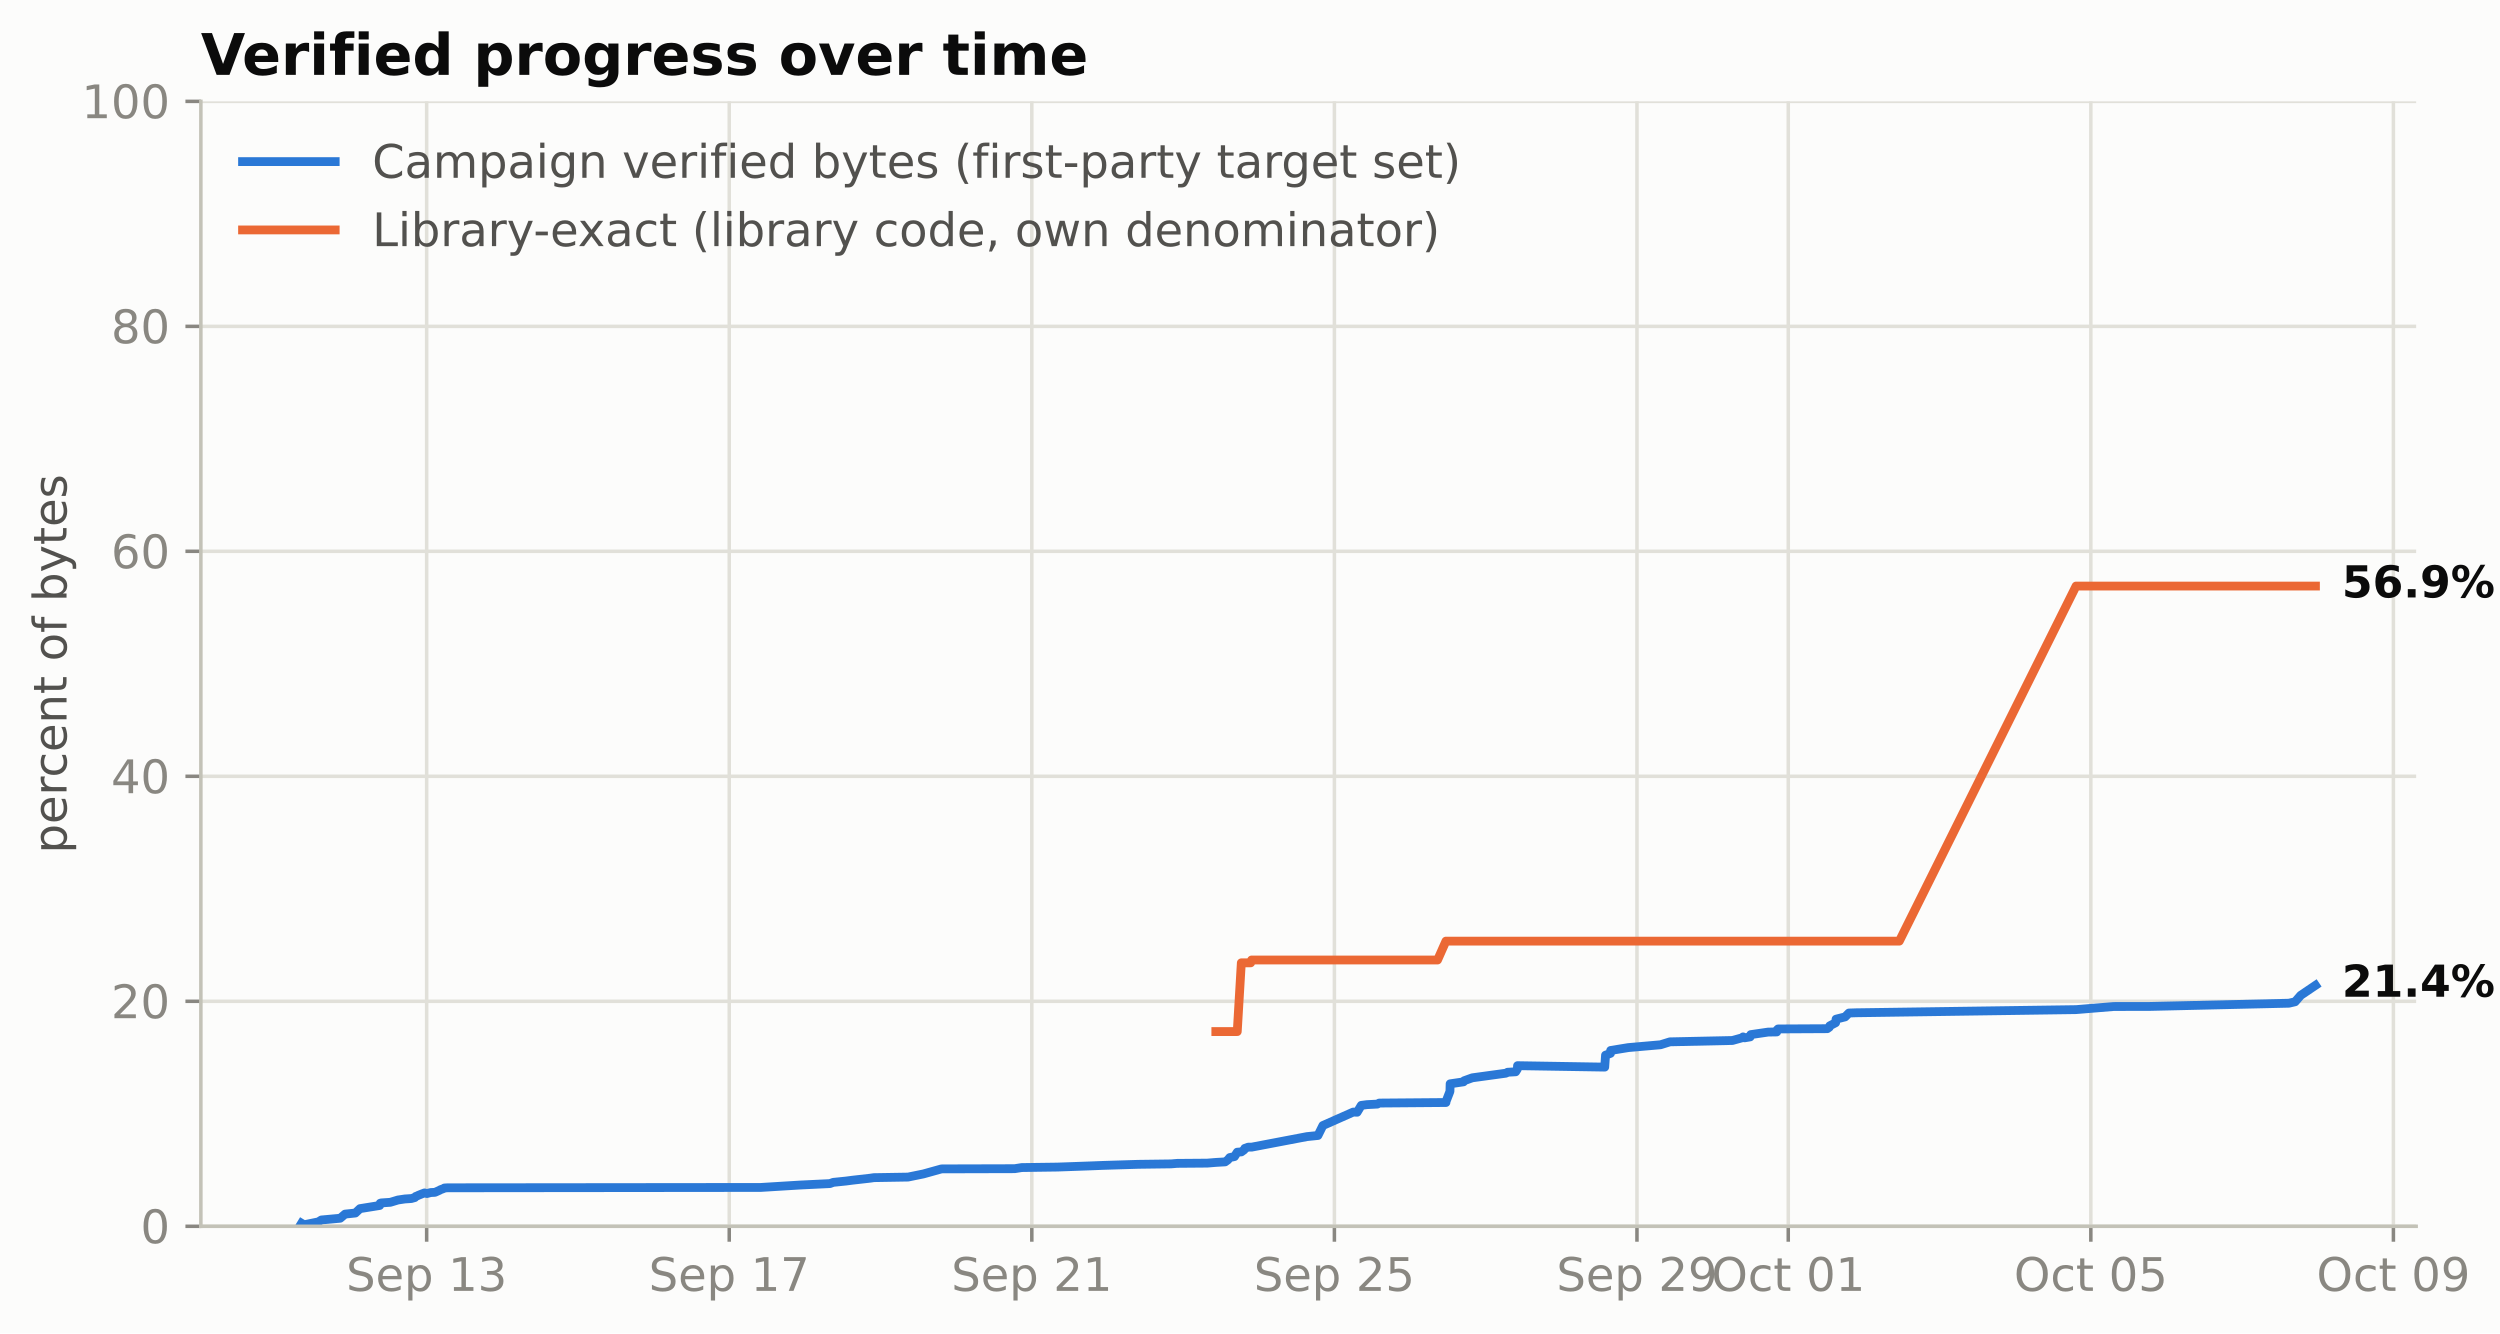
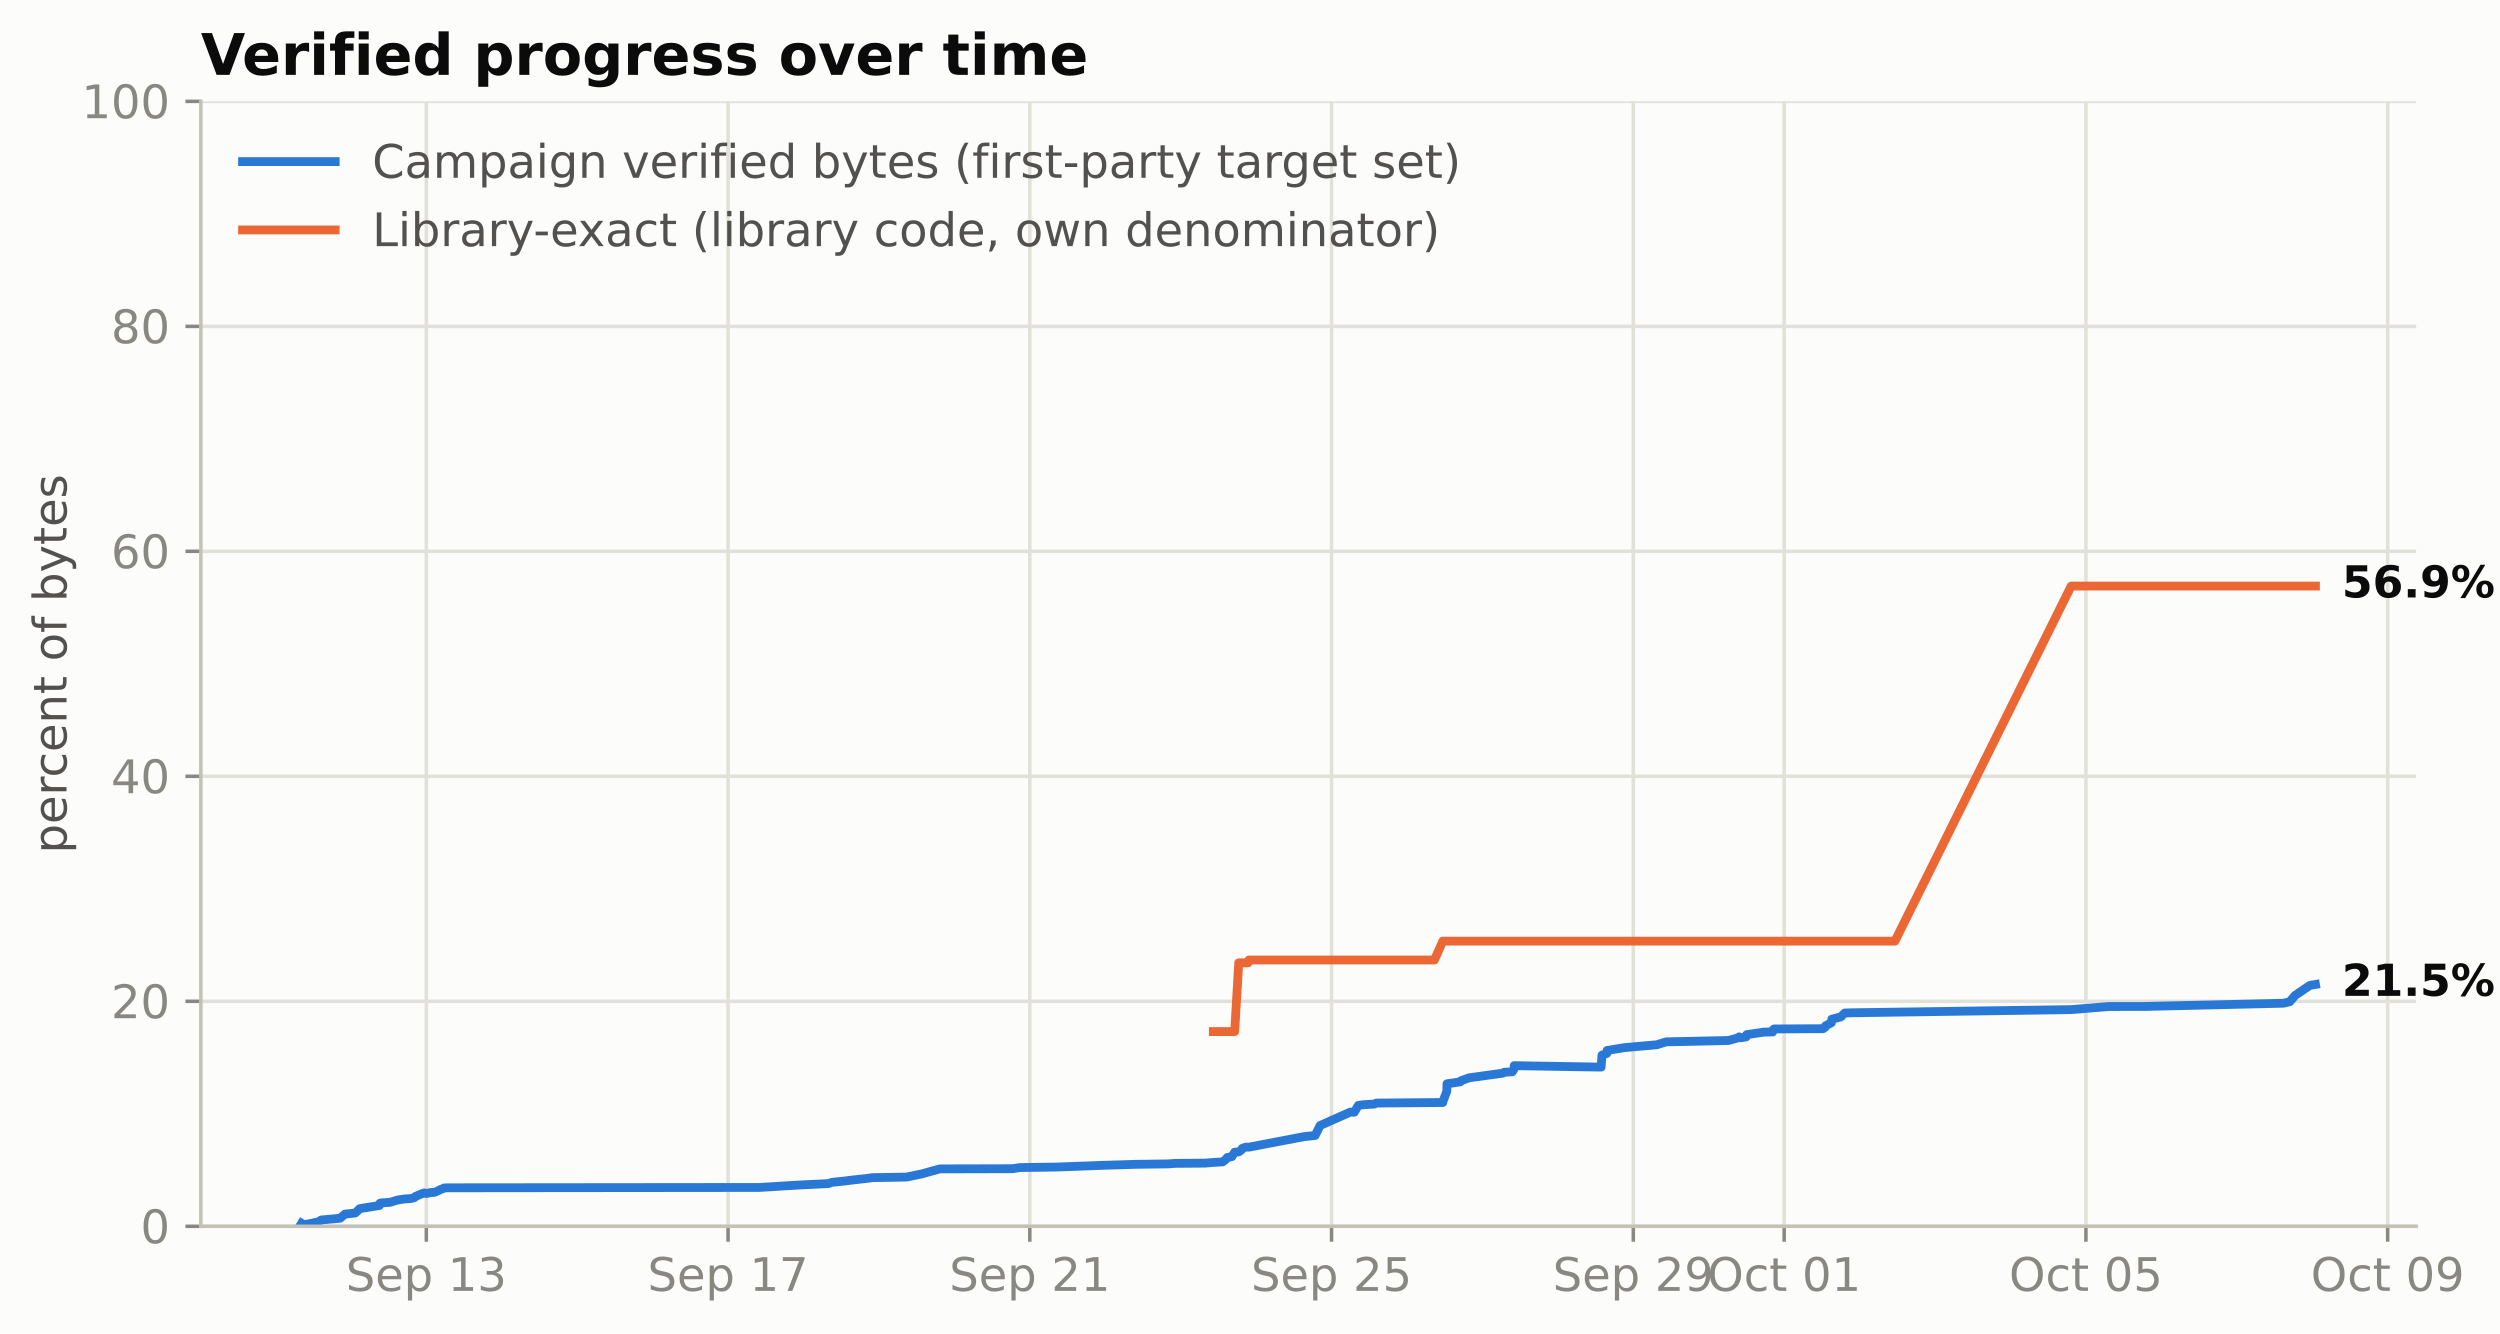
<svg xmlns="http://www.w3.org/2000/svg" xmlns:xlink="http://www.w3.org/1999/xlink" width="566.745pt" height="302.26pt" viewBox="0 0 566.745 302.26" version="1.1">
  <defs>
    <style type="text/css">*{stroke-linejoin: round; stroke-linecap: butt}</style>
  </defs>
  <g id="figure_1">
    <g id="patch_1">
      <path d="M 0 302.26  L 566.745 302.26  L 566.745 0  L 0 0  z " style="fill: #fcfcfb" />
    </g>
    <g id="axes_1">
      <g id="patch_2">
        <path d="M 45.536 278  L 547.736 278  L 547.736 22.976  L 45.536 22.976  z " style="fill: #fcfcfb" />
      </g>
      <g id="matplotlib.axis_1">
        <g id="xtick_1">
          <g id="line2d_1">
-             <path d="M 96.723 278  L 96.723 22.976  " clip-path="url(#pf7d3f120eb)" style="fill: none; stroke: #e1e0d9; stroke-width: 0.8; stroke-linecap: square" />
+             <path d="M 96.645 278  L 96.645 22.976  " clip-path="url(#pf7d3f120eb)" style="fill: none; stroke: #e1e0d9; stroke-width: 0.8; stroke-linecap: square" />
          </g>
          <g id="line2d_2">
            <defs>
              <path id="mc9588ca993" d="M 0 0  L 0 3.5  " style="stroke: #898781; stroke-width: 0.8" />
            </defs>
            <g>
-               <use xlink:href="#mc9588ca993" x="96.723" y="278" style="fill: #898781; stroke: #898781; stroke-width: 0.8" />
+               <use xlink:href="#mc9588ca993" x="96.645" y="278" style="fill: #898781; stroke: #898781; stroke-width: 0.8" />
            </g>
          </g>
          <g id="text_1">
-             <text style="font-size: 10.5px; font-family: 'Segoe UI', 'DejaVu Sans', 'Bitstream Vera Sans', 'Computer Modern Sans Serif', 'Lucida Grande', 'Verdana', 'Geneva', 'Lucid', 'Arial', 'Helvetica', 'Avant Garde', sans-serif; text-anchor: middle; fill: #898781" x="96.723" y="292.645" transform="rotate(-0 96.72308 292.6447)">Sep 13</text>
+             <text style="font-size: 10.5px; font-family: 'Segoe UI', 'DejaVu Sans', 'Bitstream Vera Sans', 'Computer Modern Sans Serif', 'Lucida Grande', 'Verdana', 'Geneva', 'Lucid', 'Arial', 'Helvetica', 'Avant Garde', sans-serif; text-anchor: middle; fill: #898781" x="96.645" y="292.645" transform="rotate(-0 96.64514 292.6447)">Sep 13</text>
          </g>
        </g>
        <g id="xtick_2">
          <g id="line2d_3">
-             <path d="M 165.317 278  L 165.317 22.976  " clip-path="url(#pf7d3f120eb)" style="fill: none; stroke: #e1e0d9; stroke-width: 0.8; stroke-linecap: square" />
+             <path d="M 165.05 278  L 165.05 22.976  " clip-path="url(#pf7d3f120eb)" style="fill: none; stroke: #e1e0d9; stroke-width: 0.8; stroke-linecap: square" />
          </g>
          <g id="line2d_4">
            <g>
-               <use xlink:href="#mc9588ca993" x="165.317" y="278" style="fill: #898781; stroke: #898781; stroke-width: 0.8" />
+               <use xlink:href="#mc9588ca993" x="165.05" y="278" style="fill: #898781; stroke: #898781; stroke-width: 0.8" />
            </g>
          </g>
          <g id="text_2">
-             <text style="font-size: 10.5px; font-family: 'Segoe UI', 'DejaVu Sans', 'Bitstream Vera Sans', 'Computer Modern Sans Serif', 'Lucida Grande', 'Verdana', 'Geneva', 'Lucid', 'Arial', 'Helvetica', 'Avant Garde', sans-serif; text-anchor: middle; fill: #898781" x="165.317" y="292.645" transform="rotate(-0 165.3166 292.6447)">Sep 17</text>
+             <text style="font-size: 10.5px; font-family: 'Segoe UI', 'DejaVu Sans', 'Bitstream Vera Sans', 'Computer Modern Sans Serif', 'Lucida Grande', 'Verdana', 'Geneva', 'Lucid', 'Arial', 'Helvetica', 'Avant Garde', sans-serif; text-anchor: middle; fill: #898781" x="165.05" y="292.645" transform="rotate(-0 165.0501 292.6447)">Sep 17</text>
          </g>
        </g>
        <g id="xtick_3">
          <g id="line2d_5">
-             <path d="M 233.91 278  L 233.91 22.976  " clip-path="url(#pf7d3f120eb)" style="fill: none; stroke: #e1e0d9; stroke-width: 0.8; stroke-linecap: square" />
+             <path d="M 233.455 278  L 233.455 22.976  " clip-path="url(#pf7d3f120eb)" style="fill: none; stroke: #e1e0d9; stroke-width: 0.8; stroke-linecap: square" />
          </g>
          <g id="line2d_6">
            <g>
-               <use xlink:href="#mc9588ca993" x="233.91" y="278" style="fill: #898781; stroke: #898781; stroke-width: 0.8" />
+               <use xlink:href="#mc9588ca993" x="233.455" y="278" style="fill: #898781; stroke: #898781; stroke-width: 0.8" />
            </g>
          </g>
          <g id="text_3">
-             <text style="font-size: 10.5px; font-family: 'Segoe UI', 'DejaVu Sans', 'Bitstream Vera Sans', 'Computer Modern Sans Serif', 'Lucida Grande', 'Verdana', 'Geneva', 'Lucid', 'Arial', 'Helvetica', 'Avant Garde', sans-serif; text-anchor: middle; fill: #898781" x="233.91" y="292.645" transform="rotate(-0 233.9101 292.6447)">Sep 21</text>
+             <text style="font-size: 10.5px; font-family: 'Segoe UI', 'DejaVu Sans', 'Bitstream Vera Sans', 'Computer Modern Sans Serif', 'Lucida Grande', 'Verdana', 'Geneva', 'Lucid', 'Arial', 'Helvetica', 'Avant Garde', sans-serif; text-anchor: middle; fill: #898781" x="233.455" y="292.645" transform="rotate(-0 233.4551 292.6447)">Sep 21</text>
          </g>
        </g>
        <g id="xtick_4">
          <g id="line2d_7">
-             <path d="M 302.504 278  L 302.504 22.976  " clip-path="url(#pf7d3f120eb)" style="fill: none; stroke: #e1e0d9; stroke-width: 0.8; stroke-linecap: square" />
+             <path d="M 301.86 278  L 301.86 22.976  " clip-path="url(#pf7d3f120eb)" style="fill: none; stroke: #e1e0d9; stroke-width: 0.8; stroke-linecap: square" />
          </g>
          <g id="line2d_8">
            <g>
-               <use xlink:href="#mc9588ca993" x="302.504" y="278" style="fill: #898781; stroke: #898781; stroke-width: 0.8" />
+               <use xlink:href="#mc9588ca993" x="301.86" y="278" style="fill: #898781; stroke: #898781; stroke-width: 0.8" />
            </g>
          </g>
          <g id="text_4">
-             <text style="font-size: 10.5px; font-family: 'Segoe UI', 'DejaVu Sans', 'Bitstream Vera Sans', 'Computer Modern Sans Serif', 'Lucida Grande', 'Verdana', 'Geneva', 'Lucid', 'Arial', 'Helvetica', 'Avant Garde', sans-serif; text-anchor: middle; fill: #898781" x="302.504" y="292.645" transform="rotate(-0 302.5036 292.6447)">Sep 25</text>
+             <text style="font-size: 10.5px; font-family: 'Segoe UI', 'DejaVu Sans', 'Bitstream Vera Sans', 'Computer Modern Sans Serif', 'Lucida Grande', 'Verdana', 'Geneva', 'Lucid', 'Arial', 'Helvetica', 'Avant Garde', sans-serif; text-anchor: middle; fill: #898781" x="301.86" y="292.645" transform="rotate(-0 301.8601 292.6447)">Sep 25</text>
          </g>
        </g>
        <g id="xtick_5">
          <g id="line2d_9">
-             <path d="M 371.097 278  L 371.097 22.976  " clip-path="url(#pf7d3f120eb)" style="fill: none; stroke: #e1e0d9; stroke-width: 0.8; stroke-linecap: square" />
+             <path d="M 370.265 278  L 370.265 22.976  " clip-path="url(#pf7d3f120eb)" style="fill: none; stroke: #e1e0d9; stroke-width: 0.8; stroke-linecap: square" />
          </g>
          <g id="line2d_10">
            <g>
-               <use xlink:href="#mc9588ca993" x="371.097" y="278" style="fill: #898781; stroke: #898781; stroke-width: 0.8" />
+               <use xlink:href="#mc9588ca993" x="370.265" y="278" style="fill: #898781; stroke: #898781; stroke-width: 0.8" />
            </g>
          </g>
          <g id="text_5">
-             <text style="font-size: 10.5px; font-family: 'Segoe UI', 'DejaVu Sans', 'Bitstream Vera Sans', 'Computer Modern Sans Serif', 'Lucida Grande', 'Verdana', 'Geneva', 'Lucid', 'Arial', 'Helvetica', 'Avant Garde', sans-serif; text-anchor: middle; fill: #898781" x="371.097" y="292.645" transform="rotate(-0 371.097 292.6447)">Sep 29</text>
+             <text style="font-size: 10.5px; font-family: 'Segoe UI', 'DejaVu Sans', 'Bitstream Vera Sans', 'Computer Modern Sans Serif', 'Lucida Grande', 'Verdana', 'Geneva', 'Lucid', 'Arial', 'Helvetica', 'Avant Garde', sans-serif; text-anchor: middle; fill: #898781" x="370.265" y="292.645" transform="rotate(-0 370.2651 292.6447)">Sep 29</text>
          </g>
        </g>
        <g id="xtick_6">
          <g id="line2d_11">
-             <path d="M 405.394 278  L 405.394 22.976  " clip-path="url(#pf7d3f120eb)" style="fill: none; stroke: #e1e0d9; stroke-width: 0.8; stroke-linecap: square" />
+             <path d="M 404.468 278  L 404.468 22.976  " clip-path="url(#pf7d3f120eb)" style="fill: none; stroke: #e1e0d9; stroke-width: 0.8; stroke-linecap: square" />
          </g>
          <g id="line2d_12">
            <g>
-               <use xlink:href="#mc9588ca993" x="405.394" y="278" style="fill: #898781; stroke: #898781; stroke-width: 0.8" />
+               <use xlink:href="#mc9588ca993" x="404.468" y="278" style="fill: #898781; stroke: #898781; stroke-width: 0.8" />
            </g>
          </g>
          <g id="text_6">
-             <text style="font-size: 10.5px; font-family: 'Segoe UI', 'DejaVu Sans', 'Bitstream Vera Sans', 'Computer Modern Sans Serif', 'Lucida Grande', 'Verdana', 'Geneva', 'Lucid', 'Arial', 'Helvetica', 'Avant Garde', sans-serif; text-anchor: middle; fill: #898781" x="405.394" y="292.645" transform="rotate(-0 405.3938 292.6447)">Oct 01</text>
+             <text style="font-size: 10.5px; font-family: 'Segoe UI', 'DejaVu Sans', 'Bitstream Vera Sans', 'Computer Modern Sans Serif', 'Lucida Grande', 'Verdana', 'Geneva', 'Lucid', 'Arial', 'Helvetica', 'Avant Garde', sans-serif; text-anchor: middle; fill: #898781" x="404.468" y="292.645" transform="rotate(-0 404.4676 292.6447)">Oct 01</text>
          </g>
        </g>
        <g id="xtick_7">
          <g id="line2d_13">
-             <path d="M 473.987 278  L 473.987 22.976  " clip-path="url(#pf7d3f120eb)" style="fill: none; stroke: #e1e0d9; stroke-width: 0.8; stroke-linecap: square" />
+             <path d="M 472.873 278  L 472.873 22.976  " clip-path="url(#pf7d3f120eb)" style="fill: none; stroke: #e1e0d9; stroke-width: 0.8; stroke-linecap: square" />
          </g>
          <g id="line2d_14">
            <g>
-               <use xlink:href="#mc9588ca993" x="473.987" y="278" style="fill: #898781; stroke: #898781; stroke-width: 0.8" />
+               <use xlink:href="#mc9588ca993" x="472.873" y="278" style="fill: #898781; stroke: #898781; stroke-width: 0.8" />
            </g>
          </g>
          <g id="text_7">
-             <text style="font-size: 10.5px; font-family: 'Segoe UI', 'DejaVu Sans', 'Bitstream Vera Sans', 'Computer Modern Sans Serif', 'Lucida Grande', 'Verdana', 'Geneva', 'Lucid', 'Arial', 'Helvetica', 'Avant Garde', sans-serif; text-anchor: middle; fill: #898781" x="473.987" y="292.645" transform="rotate(-0 473.9873 292.6447)">Oct 05</text>
+             <text style="font-size: 10.5px; font-family: 'Segoe UI', 'DejaVu Sans', 'Bitstream Vera Sans', 'Computer Modern Sans Serif', 'Lucida Grande', 'Verdana', 'Geneva', 'Lucid', 'Arial', 'Helvetica', 'Avant Garde', sans-serif; text-anchor: middle; fill: #898781" x="472.873" y="292.645" transform="rotate(-0 472.8725 292.6447)">Oct 05</text>
          </g>
        </g>
        <g id="xtick_8">
          <g id="line2d_15">
-             <path d="M 542.581 278  L 542.581 22.976  " clip-path="url(#pf7d3f120eb)" style="fill: none; stroke: #e1e0d9; stroke-width: 0.8; stroke-linecap: square" />
+             <path d="M 541.278 278  L 541.278 22.976  " clip-path="url(#pf7d3f120eb)" style="fill: none; stroke: #e1e0d9; stroke-width: 0.8; stroke-linecap: square" />
          </g>
          <g id="line2d_16">
            <g>
-               <use xlink:href="#mc9588ca993" x="542.581" y="278" style="fill: #898781; stroke: #898781; stroke-width: 0.8" />
+               <use xlink:href="#mc9588ca993" x="541.278" y="278" style="fill: #898781; stroke: #898781; stroke-width: 0.8" />
            </g>
          </g>
          <g id="text_8">
-             <text style="font-size: 10.5px; font-family: 'Segoe UI', 'DejaVu Sans', 'Bitstream Vera Sans', 'Computer Modern Sans Serif', 'Lucida Grande', 'Verdana', 'Geneva', 'Lucid', 'Arial', 'Helvetica', 'Avant Garde', sans-serif; text-anchor: middle; fill: #898781" x="542.581" y="292.645" transform="rotate(-0 542.5808 292.6447)">Oct 09</text>
+             <text style="font-size: 10.5px; font-family: 'Segoe UI', 'DejaVu Sans', 'Bitstream Vera Sans', 'Computer Modern Sans Serif', 'Lucida Grande', 'Verdana', 'Geneva', 'Lucid', 'Arial', 'Helvetica', 'Avant Garde', sans-serif; text-anchor: middle; fill: #898781" x="541.278" y="292.645" transform="rotate(-0 541.2775 292.6447)">Oct 09</text>
          </g>
        </g>
      </g>
      <g id="matplotlib.axis_2">
        <g id="ytick_1">
          <g id="line2d_17">
            <path d="M 45.536 278  L 547.736 278  " clip-path="url(#pf7d3f120eb)" style="fill: none; stroke: #e1e0d9; stroke-width: 0.8; stroke-linecap: square" />
          </g>
          <g id="line2d_18">
            <defs>
              <path id="mee49852863" d="M 0 0  L -3.5 0  " style="stroke: #898781; stroke-width: 0.8" />
            </defs>
            <g>
              <use xlink:href="#mee49852863" x="45.536" y="278" style="fill: #898781; stroke: #898781; stroke-width: 0.8" />
            </g>
          </g>
          <g id="text_9">
            <text style="font-size: 10.5px; font-family: 'Segoe UI', 'DejaVu Sans', 'Bitstream Vera Sans', 'Computer Modern Sans Serif', 'Lucida Grande', 'Verdana', 'Geneva', 'Lucid', 'Arial', 'Helvetica', 'Avant Garde', sans-serif; text-anchor: end; fill: #898781" x="38.536" y="281.823" transform="rotate(-0 38.53609 281.8225)">0</text>
          </g>
        </g>
        <g id="ytick_2">
          <g id="line2d_19">
            <path d="M 45.536 226.996  L 547.736 226.996  " clip-path="url(#pf7d3f120eb)" style="fill: none; stroke: #e1e0d9; stroke-width: 0.8; stroke-linecap: square" />
          </g>
          <g id="line2d_20">
            <g>
              <use xlink:href="#mee49852863" x="45.536" y="226.996" style="fill: #898781; stroke: #898781; stroke-width: 0.8" />
            </g>
          </g>
          <g id="text_10">
            <text style="font-size: 10.5px; font-family: 'Segoe UI', 'DejaVu Sans', 'Bitstream Vera Sans', 'Computer Modern Sans Serif', 'Lucida Grande', 'Verdana', 'Geneva', 'Lucid', 'Arial', 'Helvetica', 'Avant Garde', sans-serif; text-anchor: end; fill: #898781" x="38.536" y="230.818" transform="rotate(-0 38.53609 230.8177)">20</text>
          </g>
        </g>
        <g id="ytick_3">
          <g id="line2d_21">
            <path d="M 45.536 175.991  L 547.736 175.991  " clip-path="url(#pf7d3f120eb)" style="fill: none; stroke: #e1e0d9; stroke-width: 0.8; stroke-linecap: square" />
          </g>
          <g id="line2d_22">
            <g>
              <use xlink:href="#mee49852863" x="45.536" y="175.991" style="fill: #898781; stroke: #898781; stroke-width: 0.8" />
            </g>
          </g>
          <g id="text_11">
            <text style="font-size: 10.5px; font-family: 'Segoe UI', 'DejaVu Sans', 'Bitstream Vera Sans', 'Computer Modern Sans Serif', 'Lucida Grande', 'Verdana', 'Geneva', 'Lucid', 'Arial', 'Helvetica', 'Avant Garde', sans-serif; text-anchor: end; fill: #898781" x="38.536" y="179.813" transform="rotate(-0 38.53609 179.813)">40</text>
          </g>
        </g>
        <g id="ytick_4">
          <g id="line2d_23">
            <path d="M 45.536 124.986  L 547.736 124.986  " clip-path="url(#pf7d3f120eb)" style="fill: none; stroke: #e1e0d9; stroke-width: 0.8; stroke-linecap: square" />
          </g>
          <g id="line2d_24">
            <g>
              <use xlink:href="#mee49852863" x="45.536" y="124.986" style="fill: #898781; stroke: #898781; stroke-width: 0.8" />
            </g>
          </g>
          <g id="text_12">
            <text style="font-size: 10.5px; font-family: 'Segoe UI', 'DejaVu Sans', 'Bitstream Vera Sans', 'Computer Modern Sans Serif', 'Lucida Grande', 'Verdana', 'Geneva', 'Lucid', 'Arial', 'Helvetica', 'Avant Garde', sans-serif; text-anchor: end; fill: #898781" x="38.536" y="128.808" transform="rotate(-0 38.53609 128.8082)">60</text>
          </g>
        </g>
        <g id="ytick_5">
          <g id="line2d_25">
            <path d="M 45.536 73.981  L 547.736 73.981  " clip-path="url(#pf7d3f120eb)" style="fill: none; stroke: #e1e0d9; stroke-width: 0.8; stroke-linecap: square" />
          </g>
          <g id="line2d_26">
            <g>
              <use xlink:href="#mee49852863" x="45.536" y="73.981" style="fill: #898781; stroke: #898781; stroke-width: 0.8" />
            </g>
          </g>
          <g id="text_13">
            <text style="font-size: 10.5px; font-family: 'Segoe UI', 'DejaVu Sans', 'Bitstream Vera Sans', 'Computer Modern Sans Serif', 'Lucida Grande', 'Verdana', 'Geneva', 'Lucid', 'Arial', 'Helvetica', 'Avant Garde', sans-serif; text-anchor: end; fill: #898781" x="38.536" y="77.803" transform="rotate(-0 38.53609 77.80335)">80</text>
          </g>
        </g>
        <g id="ytick_6">
          <g id="line2d_27">
            <path d="M 45.536 22.976  L 547.736 22.976  " clip-path="url(#pf7d3f120eb)" style="fill: none; stroke: #e1e0d9; stroke-width: 0.8; stroke-linecap: square" />
          </g>
          <g id="line2d_28">
            <g>
              <use xlink:href="#mee49852863" x="45.536" y="22.976" style="fill: #898781; stroke: #898781; stroke-width: 0.8" />
            </g>
          </g>
          <g id="text_14">
            <text style="font-size: 10.5px; font-family: 'Segoe UI', 'DejaVu Sans', 'Bitstream Vera Sans', 'Computer Modern Sans Serif', 'Lucida Grande', 'Verdana', 'Geneva', 'Lucid', 'Arial', 'Helvetica', 'Avant Garde', sans-serif; text-anchor: end; fill: #898781" x="38.536" y="26.799" transform="rotate(-0 38.53609 26.79855)">100</text>
          </g>
        </g>
        <g id="text_15">
          <text style="font-size: 10.5px; font-family: 'Segoe UI', 'DejaVu Sans', 'Bitstream Vera Sans', 'Computer Modern Sans Serif', 'Lucida Grande', 'Verdana', 'Geneva', 'Lucid', 'Arial', 'Helvetica', 'Avant Garde', sans-serif; text-anchor: middle; fill: #52514e" x="15.085" y="150.488" transform="rotate(-90 15.08484 150.4884)">percent of bytes</text>
        </g>
      </g>
      <g id="line2d_29">
-         <path d="M 68.363 277.312  L 68.972 277.682  L 69.128 277.615  L 72.185 276.993  L 72.856 276.565  L 77.128 276.172  L 78.228 275.236  L 80.564 274.989  L 81.603 273.997  L 86.074 273.28  L 86.186 272.775  L 86.435 272.701  L 88.488 272.561  L 90.213 272.038  L 91.765 271.806  L 93.233 271.706  L 94.034 271.487  L 94.233 271.237  L 94.585 271.107  L 94.804 270.992  L 95.662 270.646  L 96.224 270.436  L 96.8 270.574  L 97.644 270.35  L 98.608 270.299  L 99.606 269.85  L 99.85 269.704  L 100.609 269.429  L 100.742 269.319  L 101.486 269.271  L 172.479 269.192  L 181.316 268.649  L 188.138 268.317  L 188.91 268.037  L 191.794 267.741  L 193.279 267.547  L 197.304 267.09  L 198.1 266.971  L 205.847 266.841  L 209.347 266.126  L 213.355 265.009  L 213.607 264.984  L 230.023 264.938  L 231.619 264.686  L 239.707 264.573  L 247.211 264.306  L 250.106 264.193  L 258.016 263.951  L 265.504 263.849  L 266.862 263.734  L 273.682 263.678  L 275.626 263.518  L 277.737 263.395  L 278.329 262.967  L 278.787 262.416  L 279.85 262.197  L 280.483 261.199  L 281.406 261.133  L 282.024 260.682  L 282.194 260.337  L 282.961 260.057  L 283.731 260.057  L 296.282 257.667  L 298.776 257.412  L 299.894 255.153  L 306.787 252.098  L 307.66 252.144  L 308.595 250.59  L 309.869 250.422  L 312.241 250.295  L 312.668 250.063  L 327.793 249.935  L 327.817 249.693  L 328.699 247.418  L 328.744 245.699  L 331.775 245.25  L 331.927 245  L 333.765 244.337  L 341.419 243.287  L 341.769 243.077  L 343.595 242.973  L 343.975 242.371  L 344.027 241.586  L 363.785 241.912  L 363.971 239.206  L 365.092 238.796  L 365.134 238.14  L 369.141 237.487  L 376.442 236.845  L 378.567 236.184  L 392.738 235.876  L 395.107 235.218  L 395.156 235.062  L 395.484 235.274  L 396.751 235.062  L 396.895 234.547  L 400.835 233.971  L 402.785 233.94  L 402.805 233.537  L 403.082 233.262  L 414.24 233.2  L 414.703 232.869  L 414.802 232.55  L 416.131 231.854  L 416.229 231.043  L 418.276 230.528  L 419.149 229.65  L 420.824 229.594  L 470.642 228.878  L 479.186 228.174  L 487.379 228.159  L 518.885 227.427  L 520.299 227.098  L 521.565 225.641  L 524.909 223.379  L 524.909 223.379  " clip-path="url(#pf7d3f120eb)" style="fill: none; stroke: #2a78d6; stroke-width: 2; stroke-linecap: square" />
+         <path d="M 68.363 277.312  L 68.971 277.682  L 69.126 277.615  L 72.175 276.993  L 72.843 276.565  L 77.104 276.172  L 78.201 275.236  L 80.531 274.989  L 81.567 273.997  L 86.026 273.28  L 86.137 272.775  L 86.386 272.701  L 88.433 272.561  L 90.153 272.038  L 91.7 271.806  L 93.165 271.706  L 93.963 271.487  L 94.162 271.237  L 94.513 271.107  L 94.732 270.992  L 95.587 270.646  L 96.148 270.436  L 96.722 270.574  L 97.563 270.35  L 98.525 270.299  L 99.52 269.85  L 99.763 269.704  L 100.52 269.429  L 100.653 269.319  L 101.395 269.271  L 172.192 269.192  L 181.005 268.649  L 187.809 268.317  L 188.579 268.037  L 191.455 267.741  L 192.936 267.547  L 196.95 267.09  L 197.744 266.971  L 205.47 266.841  L 208.959 266.126  L 212.957 265.009  L 213.208 264.984  L 229.579 264.938  L 231.17 264.686  L 239.236 264.573  L 246.72 264.306  L 249.606 264.193  L 257.495 263.951  L 264.962 263.849  L 266.316 263.734  L 273.118 263.678  L 275.056 263.518  L 277.162 263.395  L 277.752 262.967  L 278.209 262.416  L 279.269 262.197  L 279.9 261.199  L 280.82 261.133  L 281.437 260.682  L 281.606 260.337  L 282.371 260.057  L 283.14 260.057  L 295.656 257.667  L 298.143 257.412  L 299.257 255.153  L 306.132 252.098  L 307.003 252.144  L 307.935 250.59  L 309.205 250.422  L 311.571 250.295  L 311.996 250.063  L 327.08 249.935  L 327.104 249.693  L 327.984 247.418  L 328.028 245.699  L 331.051 245.25  L 331.203 245  L 333.036 244.337  L 340.668 243.287  L 341.018 243.077  L 342.838 242.973  L 343.217 242.371  L 343.27 241.586  L 362.973 241.912  L 363.159 239.206  L 364.276 238.796  L 364.319 238.14  L 368.315 237.487  L 375.595 236.845  L 377.715 236.184  L 391.847 235.876  L 394.209 235.218  L 394.258 235.062  L 394.585 235.274  L 395.849 235.062  L 395.992 234.547  L 399.921 233.971  L 401.866 233.94  L 401.886 233.537  L 402.162 233.262  L 413.29 233.2  L 413.751 232.869  L 413.85 232.55  L 415.175 231.854  L 415.273 231.043  L 417.314 230.528  L 418.185 229.65  L 419.856 229.594  L 469.536 228.878  L 478.057 228.174  L 486.228 228.159  L 517.647 227.427  L 519.057 227.098  L 520.319 225.641  L 523.654 223.379  L 524.909 223.173  L 524.909 223.173  " clip-path="url(#pf7d3f120eb)" style="fill: none; stroke: #2a78d6; stroke-width: 2; stroke-linecap: square" />
      </g>
      <g id="line2d_30">
-         <path d="M 275.626 233.856  L 277.737 233.856  L 278.329 233.856  L 278.787 233.856  L 279.85 233.856  L 280.483 233.856  L 281.406 218.271  L 282.024 218.271  L 282.194 218.271  L 282.961 218.271  L 283.526 218.271  L 283.731 217.629  L 295.172 217.629  L 295.657 217.629  L 296.282 217.629  L 298.776 217.629  L 299.894 217.629  L 306.787 217.629  L 307.66 217.629  L 308.595 217.629  L 309.869 217.629  L 312.241 217.629  L 312.668 217.629  L 325.89 217.629  L 327.793 213.349  L 327.817 213.349  L 328.699 213.349  L 328.744 213.349  L 331.775 213.349  L 331.927 213.349  L 332.606 213.349  L 333.765 213.349  L 341.419 213.349  L 341.769 213.349  L 343.595 213.349  L 343.975 213.349  L 344.027 213.349  L 363.785 213.349  L 363.878 213.349  L 363.895 213.349  L 363.971 213.349  L 365.092 213.349  L 365.115 213.349  L 365.134 213.349  L 369.141 213.349  L 376.424 213.349  L 376.442 213.349  L 378.168 213.349  L 378.567 213.349  L 392.738 213.349  L 395.107 213.349  L 395.156 213.349  L 395.484 213.349  L 396.751 213.349  L 396.895 213.349  L 398.9 213.349  L 399.862 213.349  L 400.698 213.349  L 400.835 213.349  L 402.752 213.349  L 402.785 213.349  L 402.805 213.349  L 403.017 213.349  L 403.082 213.349  L 414.24 213.349  L 414.703 213.349  L 414.723 213.349  L 414.802 213.349  L 416.131 213.349  L 416.195 213.349  L 416.229 213.349  L 418.276 213.349  L 419.149 213.349  L 420.824 213.349  L 430.572 213.349  L 470.642 132.856  L 479.186 132.856  L 487.379 132.856  L 518.885 132.856  L 520.299 132.856  L 521.565 132.856  L 524.909 132.856  " clip-path="url(#pf7d3f120eb)" style="fill: none; stroke: #eb6834; stroke-width: 2; stroke-linecap: square" />
+         <path d="M 275.056 233.856  L 277.162 233.856  L 277.752 233.856  L 278.209 233.856  L 279.269 233.856  L 279.9 233.856  L 280.82 218.271  L 281.437 218.271  L 281.606 218.271  L 282.371 218.271  L 282.934 218.271  L 283.14 217.629  L 294.549 217.629  L 295.032 217.629  L 295.656 217.629  L 298.143 217.629  L 299.257 217.629  L 306.132 217.629  L 307.003 217.629  L 307.935 217.629  L 309.205 217.629  L 311.571 217.629  L 311.996 217.629  L 325.182 217.629  L 327.08 213.349  L 327.104 213.349  L 327.984 213.349  L 328.028 213.349  L 331.051 213.349  L 331.203 213.349  L 331.88 213.349  L 333.036 213.349  L 340.668 213.349  L 341.018 213.349  L 342.838 213.349  L 343.217 213.349  L 343.27 213.349  L 362.973 213.349  L 363.066 213.349  L 363.083 213.349  L 363.159 213.349  L 364.276 213.349  L 364.299 213.349  L 364.319 213.349  L 368.315 213.349  L 375.578 213.349  L 375.595 213.349  L 377.316 213.349  L 377.715 213.349  L 391.847 213.349  L 394.209 213.349  L 394.258 213.349  L 394.585 213.349  L 395.849 213.349  L 395.992 213.349  L 397.992 213.349  L 398.951 213.349  L 399.785 213.349  L 399.921 213.349  L 401.833 213.349  L 401.866 213.349  L 401.886 213.349  L 402.097 213.349  L 402.162 213.349  L 413.29 213.349  L 413.751 213.349  L 413.771 213.349  L 413.85 213.349  L 415.175 213.349  L 415.239 213.349  L 415.273 213.349  L 417.314 213.349  L 418.185 213.349  L 419.856 213.349  L 429.577 213.349  L 469.536 132.856  L 478.057 132.856  L 486.228 132.856  L 517.647 132.856  L 519.057 132.856  L 520.319 132.856  L 523.654 132.856  L 524.909 132.856  " clip-path="url(#pf7d3f120eb)" style="fill: none; stroke: #eb6834; stroke-width: 2; stroke-linecap: square" />
      </g>
      <g id="patch_3">
        <path d="M 45.536 278  L 45.536 22.976  " style="fill: none; stroke: #c3c2b7; stroke-width: 0.8; stroke-linejoin: miter; stroke-linecap: square" />
      </g>
      <g id="patch_4">
        <path d="M 45.536 278  L 547.736 278  " style="fill: none; stroke: #c3c2b7; stroke-width: 0.8; stroke-linejoin: miter; stroke-linecap: square" />
      </g>
      <g id="text_16">
-         <text style="font-weight: 700; font-size: 10px; font-family: 'Segoe UI', 'DejaVu Sans', 'Bitstream Vera Sans', 'Computer Modern Sans Serif', 'Lucida Grande', 'Verdana', 'Geneva', 'Lucid', 'Arial', 'Helvetica', 'Avant Garde', sans-serif; text-anchor: start; fill: #0b0b0b" x="530.909" y="225.967" transform="rotate(-0 530.9088 225.9673)">21.4%</text>
+         <text style="font-weight: 700; font-size: 10px; font-family: 'Segoe UI', 'DejaVu Sans', 'Bitstream Vera Sans', 'Computer Modern Sans Serif', 'Lucida Grande', 'Verdana', 'Geneva', 'Lucid', 'Arial', 'Helvetica', 'Avant Garde', sans-serif; text-anchor: start; fill: #0b0b0b" x="530.909" y="225.761" transform="rotate(-0 530.9088 225.7607)">21.5%</text>
      </g>
      <g id="text_17">
        <text style="font-weight: 700; font-size: 10px; font-family: 'Segoe UI', 'DejaVu Sans', 'Bitstream Vera Sans', 'Computer Modern Sans Serif', 'Lucida Grande', 'Verdana', 'Geneva', 'Lucid', 'Arial', 'Helvetica', 'Avant Garde', sans-serif; text-anchor: start; fill: #0b0b0b" x="530.909" y="135.444" transform="rotate(-0 530.9088 135.4439)">56.9%</text>
      </g>
      <g id="text_18">
        <text style="font-weight: 700; font-size: 13px; font-family: 'Segoe UI', 'DejaVu Sans', 'Bitstream Vera Sans', 'Computer Modern Sans Serif', 'Lucida Grande', 'Verdana', 'Geneva', 'Lucid', 'Arial', 'Helvetica', 'Avant Garde', sans-serif; text-anchor: start; fill: #0b0b0b" x="45.536" y="16.976" transform="rotate(-0 45.53609 16.97641)">Verified progress over time</text>
      </g>
      <g id="legend_1">
        <g id="line2d_31">
          <path d="M 54.986 36.636  L 65.486 36.636  L 75.986 36.636  " style="fill: none; stroke: #2a78d6; stroke-width: 2; stroke-linecap: square" />
        </g>
        <g id="text_19">
          <text style="font-size: 10.5px; font-family: 'Segoe UI', 'DejaVu Sans', 'Bitstream Vera Sans', 'Computer Modern Sans Serif', 'Lucida Grande', 'Verdana', 'Geneva', 'Lucid', 'Arial', 'Helvetica', 'Avant Garde', sans-serif; text-anchor: start; fill: #52514e" x="84.386" y="40.311" transform="rotate(-0 84.38609 40.31125)">Campaign verified bytes (first-party target set)</text>
        </g>
        <g id="line2d_32">
          <path d="M 54.986 52.13  L 65.486 52.13  L 75.986 52.13  " style="fill: none; stroke: #eb6834; stroke-width: 2; stroke-linecap: square" />
        </g>
        <g id="text_20">
          <text style="font-size: 10.5px; font-family: 'Segoe UI', 'DejaVu Sans', 'Bitstream Vera Sans', 'Computer Modern Sans Serif', 'Lucida Grande', 'Verdana', 'Geneva', 'Lucid', 'Arial', 'Helvetica', 'Avant Garde', sans-serif; text-anchor: start; fill: #52514e" x="84.386" y="55.805" transform="rotate(-0 84.38609 55.80531)">Library-exact (library code, own denominator)</text>
        </g>
      </g>
    </g>
  </g>
  <defs>
    <clipPath id="pf7d3f120eb">
      <rect x="45.536" y="22.976" width="502.2" height="255.024" />
    </clipPath>
  </defs>
</svg>
